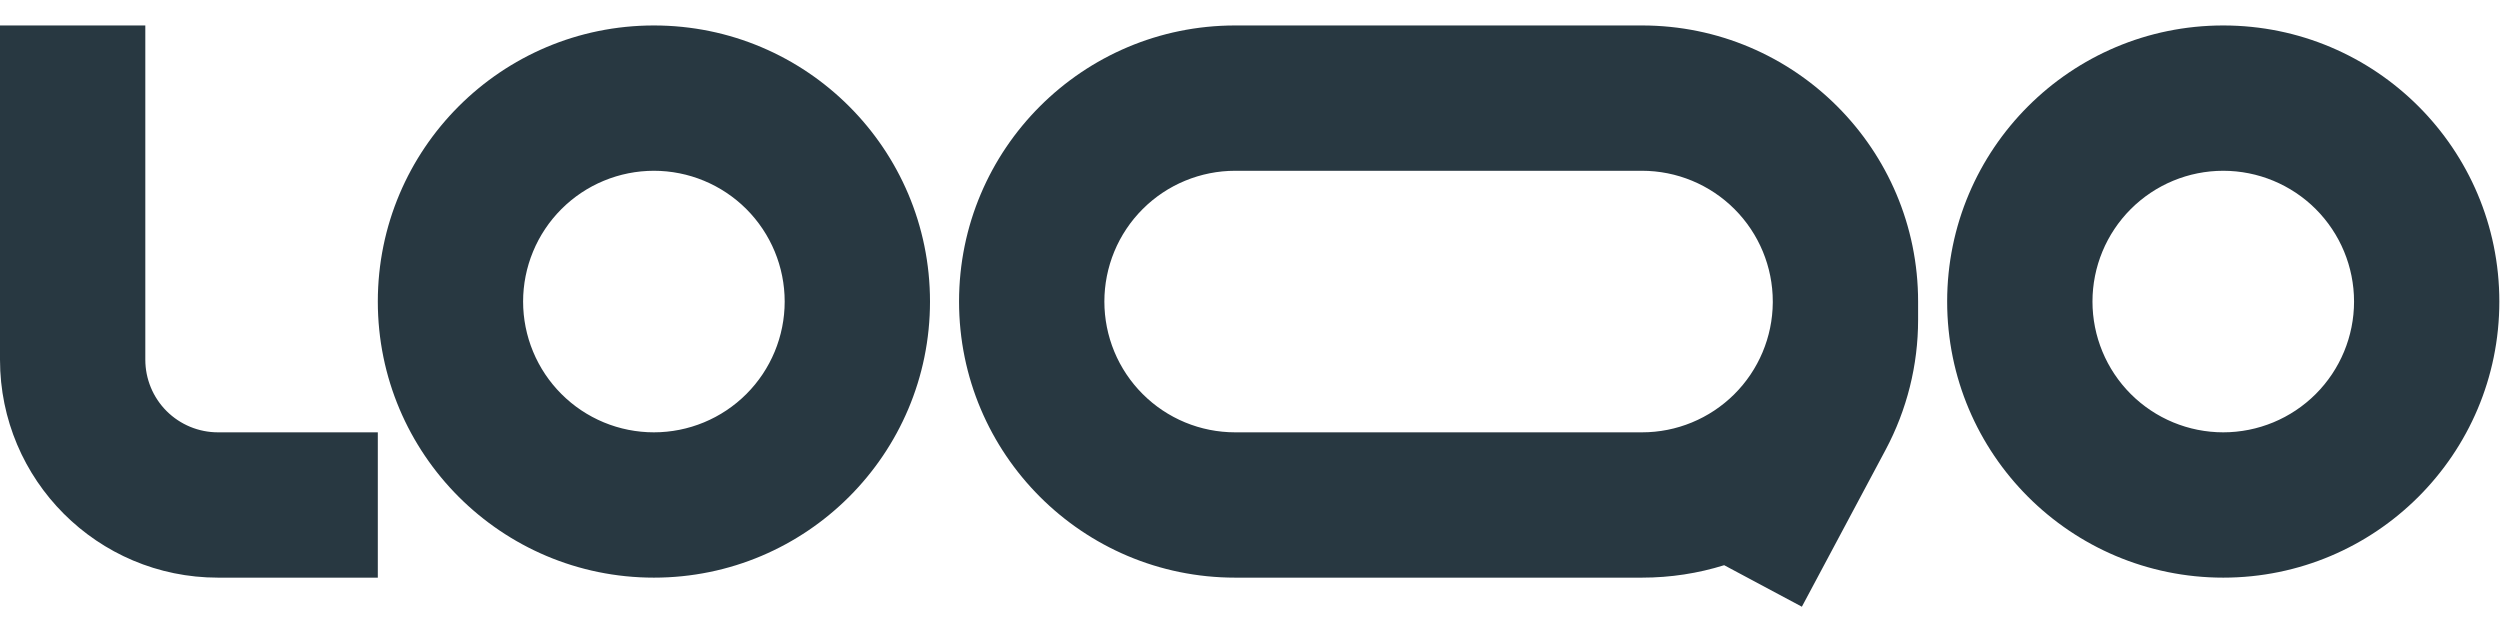
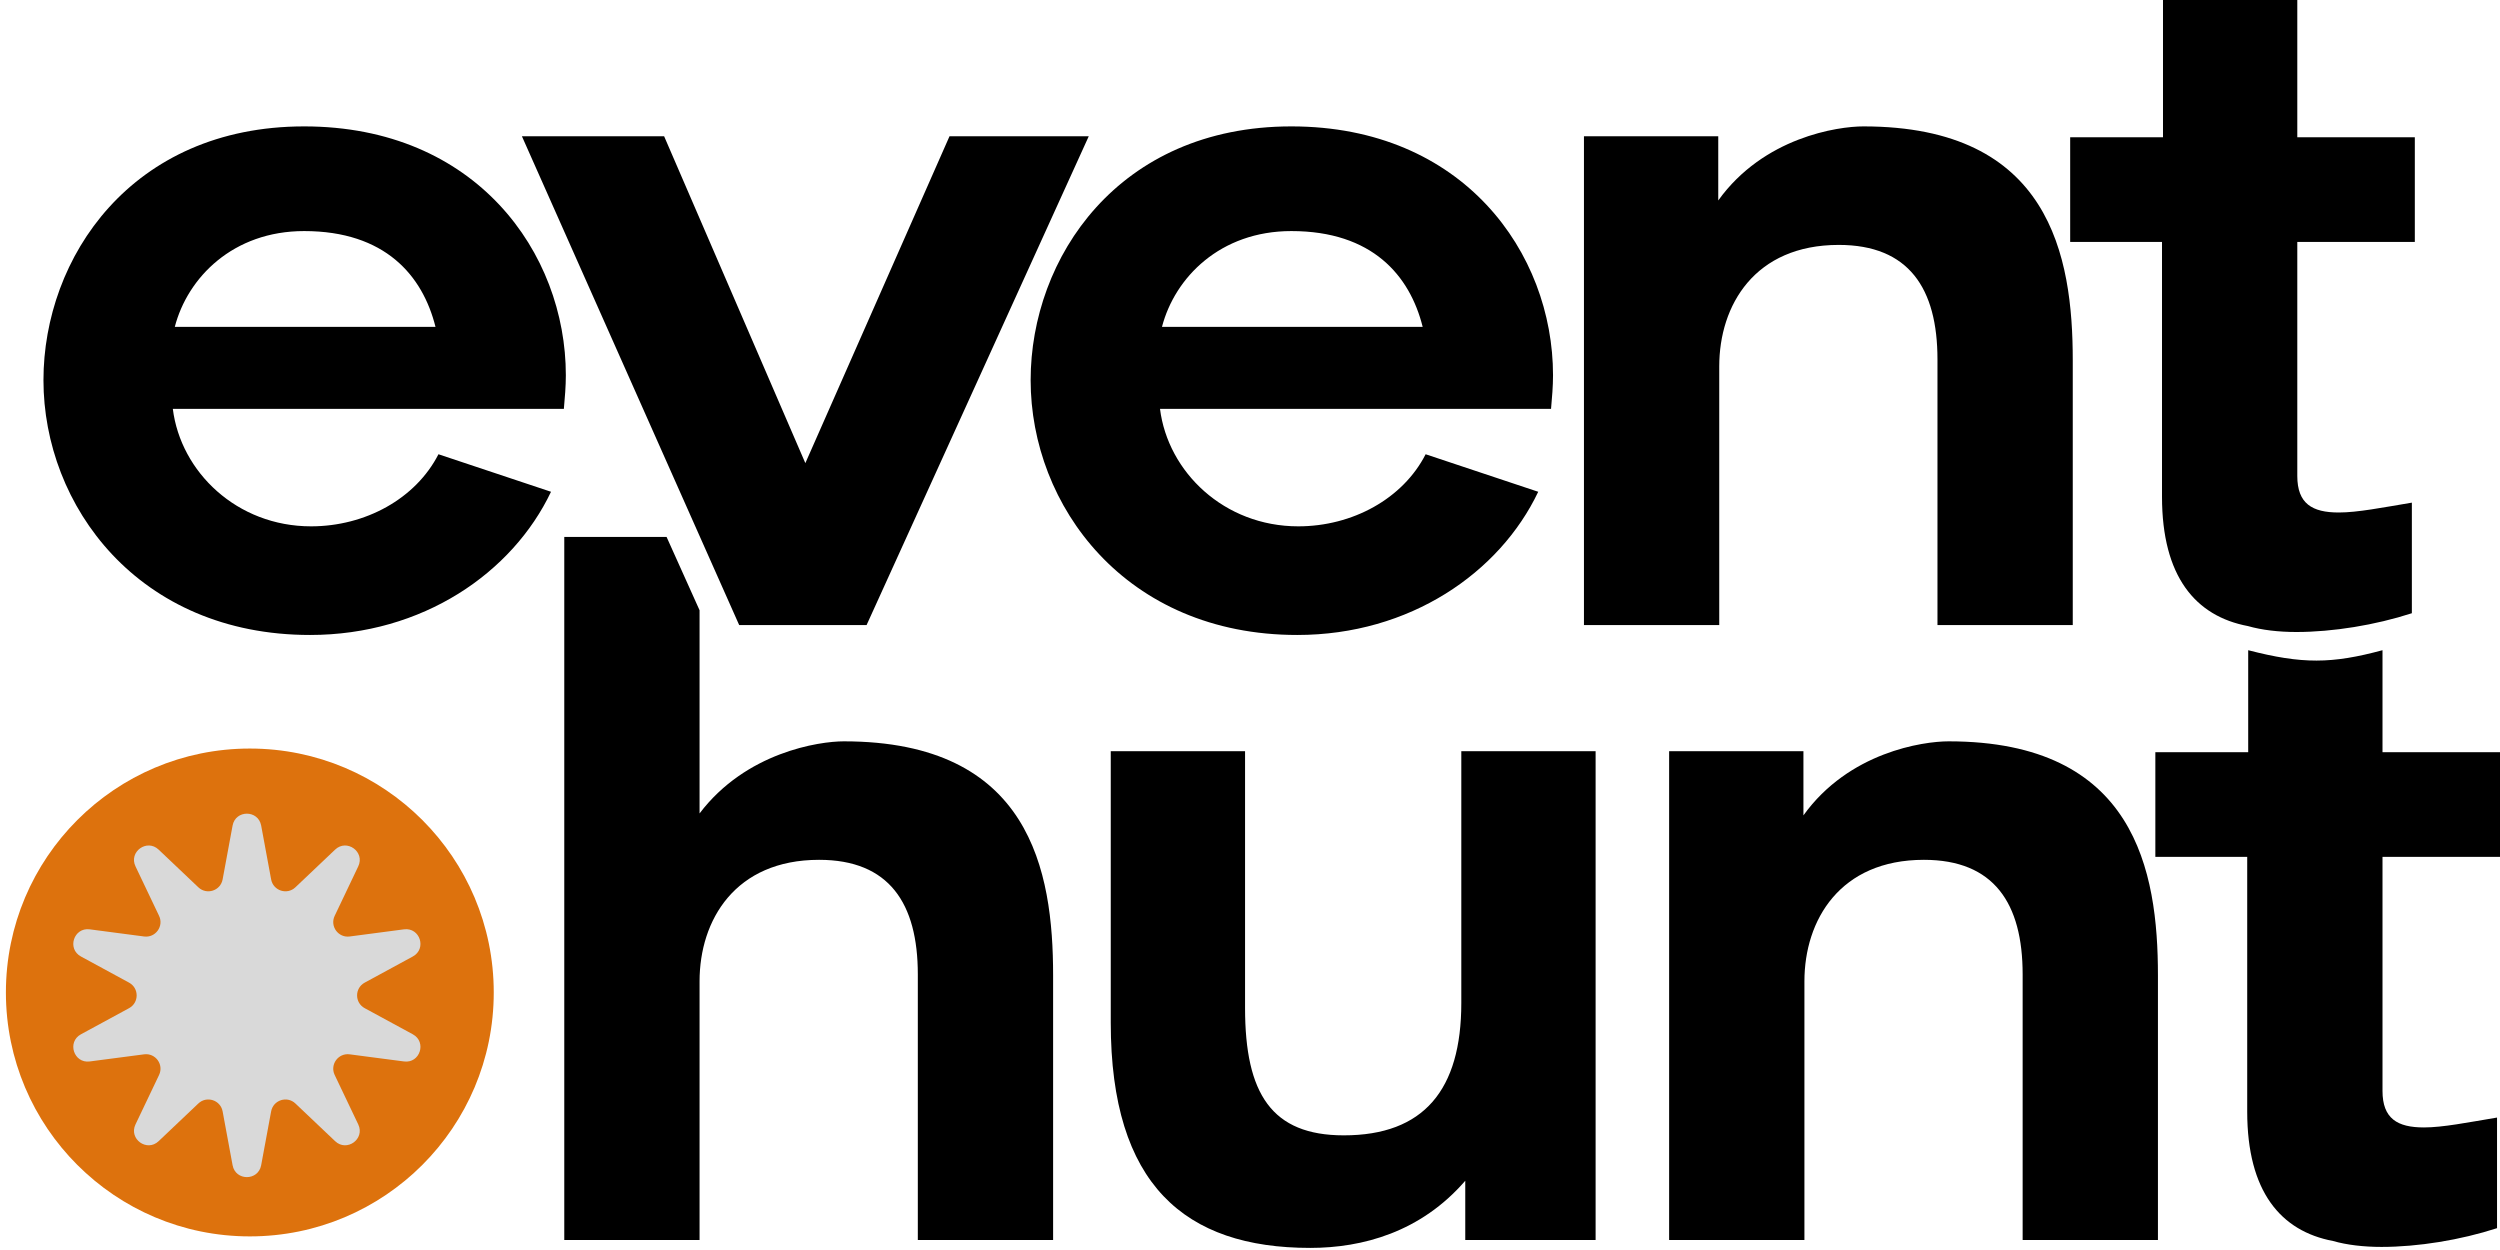
- <svg xmlns="http://www.w3.org/2000/svg" width="87" height="22" viewBox="0 0 87 22" fill="none">
-   <path fill-rule="evenodd" clip-rule="evenodd" d="M7.585 15.045C6.915 15.045 6.272 14.779 5.797 14.305C5.323 13.831 5.057 13.188 5.057 12.517V0.886H0V12.517C0 16.706 3.396 20.102 7.585 20.102H13.148V15.045H7.585ZM22.756 5.943C22.158 5.943 21.566 6.061 21.014 6.29C20.462 6.518 19.96 6.854 19.538 7.276C19.115 7.699 18.78 8.2 18.551 8.753C18.322 9.305 18.204 9.897 18.204 10.494C18.204 11.092 18.322 11.684 18.551 12.236C18.78 12.788 19.115 13.29 19.538 13.712C19.96 14.135 20.462 14.47 21.014 14.699C21.566 14.928 22.158 15.045 22.756 15.045C23.963 15.045 25.12 14.566 25.974 13.712C26.827 12.859 27.307 11.701 27.307 10.494C27.307 9.287 26.827 8.13 25.974 7.276C25.12 6.423 23.963 5.943 22.756 5.943ZM13.148 10.494C13.148 5.188 17.45 0.886 22.756 0.886C28.062 0.886 32.364 5.188 32.364 10.494C32.364 15.8 28.062 20.102 22.756 20.102C17.45 20.102 13.148 15.8 13.148 10.494ZM77.369 5.943C76.162 5.943 75.005 6.423 74.151 7.276C73.298 8.13 72.818 9.287 72.818 10.494C72.818 11.701 73.298 12.859 74.151 13.712C75.005 14.566 76.162 15.045 77.369 15.045C78.576 15.045 79.734 14.566 80.588 13.712C81.441 12.859 81.921 11.701 81.921 10.494C81.921 9.287 81.441 8.13 80.588 7.276C79.734 6.423 78.576 5.943 77.369 5.943ZM67.761 10.494C67.761 5.188 72.063 0.886 77.369 0.886C82.675 0.886 86.977 5.188 86.977 10.494C86.977 15.8 82.675 20.102 77.369 20.102C72.063 20.102 67.761 15.8 67.761 10.494ZM42.983 0.886C37.677 0.886 33.375 5.188 33.375 10.494C33.375 15.8 37.677 20.102 42.983 20.102H57.142C58.138 20.102 59.098 19.951 60.001 19.669L62.705 21.114L65.621 15.65C66.362 14.259 66.75 12.708 66.75 11.132V10.494C66.75 5.188 62.448 0.886 57.142 0.886H42.983ZM61.693 10.494C61.693 9.287 61.214 8.13 60.36 7.276C59.507 6.423 58.349 5.943 57.142 5.943H42.983C42.385 5.943 41.794 6.061 41.241 6.29C40.689 6.518 40.187 6.854 39.765 7.276C39.342 7.699 39.007 8.2 38.778 8.753C38.55 9.305 38.432 9.897 38.432 10.494C38.432 11.092 38.55 11.684 38.778 12.236C39.007 12.788 39.342 13.29 39.765 13.712C40.187 14.135 40.689 14.47 41.241 14.699C41.794 14.928 42.385 15.045 42.983 15.045H57.142C58.343 15.046 59.495 14.571 60.348 13.725C61.2 12.879 61.684 11.731 61.693 10.53V10.494Z" fill="#283841" />
+ <svg xmlns="http://www.w3.org/2000/svg" width="86" height="43" viewBox="0 0 86 43" fill="none">
+   <circle cx="8.594" cy="34.141" r="8.391" fill="#DD720D" />
+   <path d="M8.001 28.399C8.102 27.854 8.883 27.854 8.984 28.399L9.327 30.252C9.399 30.642 9.875 30.796 10.162 30.523L11.529 29.226C11.931 28.845 12.563 29.303 12.324 29.803L11.513 31.505C11.342 31.862 11.636 32.267 12.029 32.215L13.898 31.969C14.447 31.897 14.688 32.639 14.201 32.903L12.545 33.803C12.197 33.992 12.197 34.492 12.545 34.681L14.201 35.58C14.688 35.844 14.447 36.587 13.898 36.514L12.029 36.269C11.636 36.217 11.342 36.621 11.513 36.979L12.324 38.68C12.563 39.18 11.931 39.639 11.529 39.257L10.162 37.96C9.875 37.687 9.399 37.842 9.327 38.231L8.984 40.084C8.883 40.629 8.102 40.629 8.001 40.084L7.658 38.231C7.586 37.842 7.11 37.687 6.823 37.96L5.456 39.257C5.054 39.639 4.422 39.18 4.661 38.68L5.472 36.979C5.643 36.621 5.349 36.217 4.956 36.269L3.087 36.514C2.538 36.587 2.297 35.844 2.784 35.58L4.44 34.681C4.788 34.492 4.788 33.992 4.44 33.803L2.784 32.903C2.297 32.639 2.538 31.897 3.087 31.969L4.956 32.215C5.349 32.267 5.643 31.862 5.472 31.505L4.661 29.803C4.422 29.303 5.054 28.845 5.456 29.226L6.823 30.523C7.11 30.796 7.586 30.642 7.658 30.252L8.001 28.399Z" fill="#D9D9D9" />
+   <path d="M15.083 15.626L18.955 16.917C17.63 19.703 14.539 21.843 10.666 21.843C4.756 21.843 1.495 17.393 1.495 13.078C1.495 8.866 4.518 4.348 10.463 4.348C16.373 4.348 19.465 8.696 19.465 12.909C19.465 13.282 19.431 13.69 19.397 14.064H5.945C6.216 16.238 8.153 18.106 10.7 18.106C12.569 18.106 14.301 17.155 15.083 15.626ZM6.013 11.244H14.981C14.539 9.478 13.248 7.949 10.463 7.949C8.017 7.949 6.454 9.546 6.013 11.244Z" fill="black" />
+   <path d="M29.81 21.503H25.428L17.954 4.688H22.846L27.704 15.932L32.663 4.688H37.453L29.81 21.503Z" fill="black" />
+   <path d="M49.042 15.626L52.915 16.917C51.59 19.703 48.498 21.843 44.626 21.843C38.715 21.843 35.454 17.393 35.454 13.078C35.454 8.866 38.477 4.348 44.422 4.348C50.333 4.348 53.424 8.696 53.424 12.909C53.424 13.282 53.39 13.69 53.356 14.064H39.904C40.176 16.238 42.112 18.106 44.66 18.106C46.528 18.106 48.261 17.155 49.042 15.626ZM39.972 11.244H48.94C48.498 9.478 47.208 7.949 44.422 7.949C41.976 7.949 40.414 9.546 39.972 11.244Z" fill="black" />
+   <path d="M59.142 21.503H54.488V4.688H59.108V6.896C60.67 4.722 63.218 4.348 64.101 4.348C70.521 4.348 71.303 8.798 71.303 12.399V21.503H66.649V12.365C66.649 9.919 65.664 8.425 63.252 8.425C60.364 8.425 59.142 10.497 59.142 12.603V21.503Z" fill="black" />
+   <path d="M71.214 4.722H74.407V0H79.027V4.722H83.07V8.323H79.027V16.373C79.027 17.325 79.537 17.63 80.454 17.63C81.099 17.63 81.949 17.461 82.968 17.291V21.095C81.711 21.503 80.25 21.741 78.993 21.741C78.382 21.741 77.804 21.673 77.329 21.537C75.528 21.197 74.373 19.838 74.373 17.087V8.323H71.214V4.722Z" fill="black" />
+   <path d="M54.889 42.657H50.405V40.618C48.877 42.385 46.872 42.928 45.072 42.928C40.758 42.928 38.21 40.754 38.21 35.183V25.841H42.83V34.674C42.83 37.629 43.747 39.056 46.227 39.056C48.978 39.056 50.269 37.493 50.269 34.504V25.841H54.889V42.657Z" fill="black" />
+   <path d="M62.072 42.657H57.418V25.841H62.038V28.049C63.6 25.875 66.148 25.502 67.031 25.502C73.452 25.502 74.233 29.952 74.233 33.553V42.657H69.579V33.519C69.579 31.073 68.594 29.578 66.182 29.578C63.295 29.578 62.072 31.65 62.072 33.757V42.657Z" fill="black" />
+   <path d="M74.144 25.875H77.338V22.367C79.193 22.847 80.212 22.839 81.958 22.367V25.875H86V29.476H81.958V37.527C81.958 38.478 82.467 38.784 83.384 38.784C84.03 38.784 84.879 38.614 85.898 38.444V42.249C84.641 42.657 83.18 42.894 81.924 42.894C81.312 42.894 80.735 42.827 80.259 42.691C78.459 42.351 77.304 40.992 77.304 38.24V29.476H74.144V25.875Z" fill="black" />
+   <path fill-rule="evenodd" clip-rule="evenodd" d="M22.93 18.47H19.411V42.657H24.065V33.757C24.065 31.65 25.288 29.578 28.176 29.578C30.587 29.578 31.573 31.073 31.573 33.519V42.657H36.227V33.553C36.227 29.952 35.445 25.502 29.025 25.502C28.176 25.502 25.662 25.875 24.065 27.982V20.993L22.93 18.47Z" fill="black" />
</svg>
